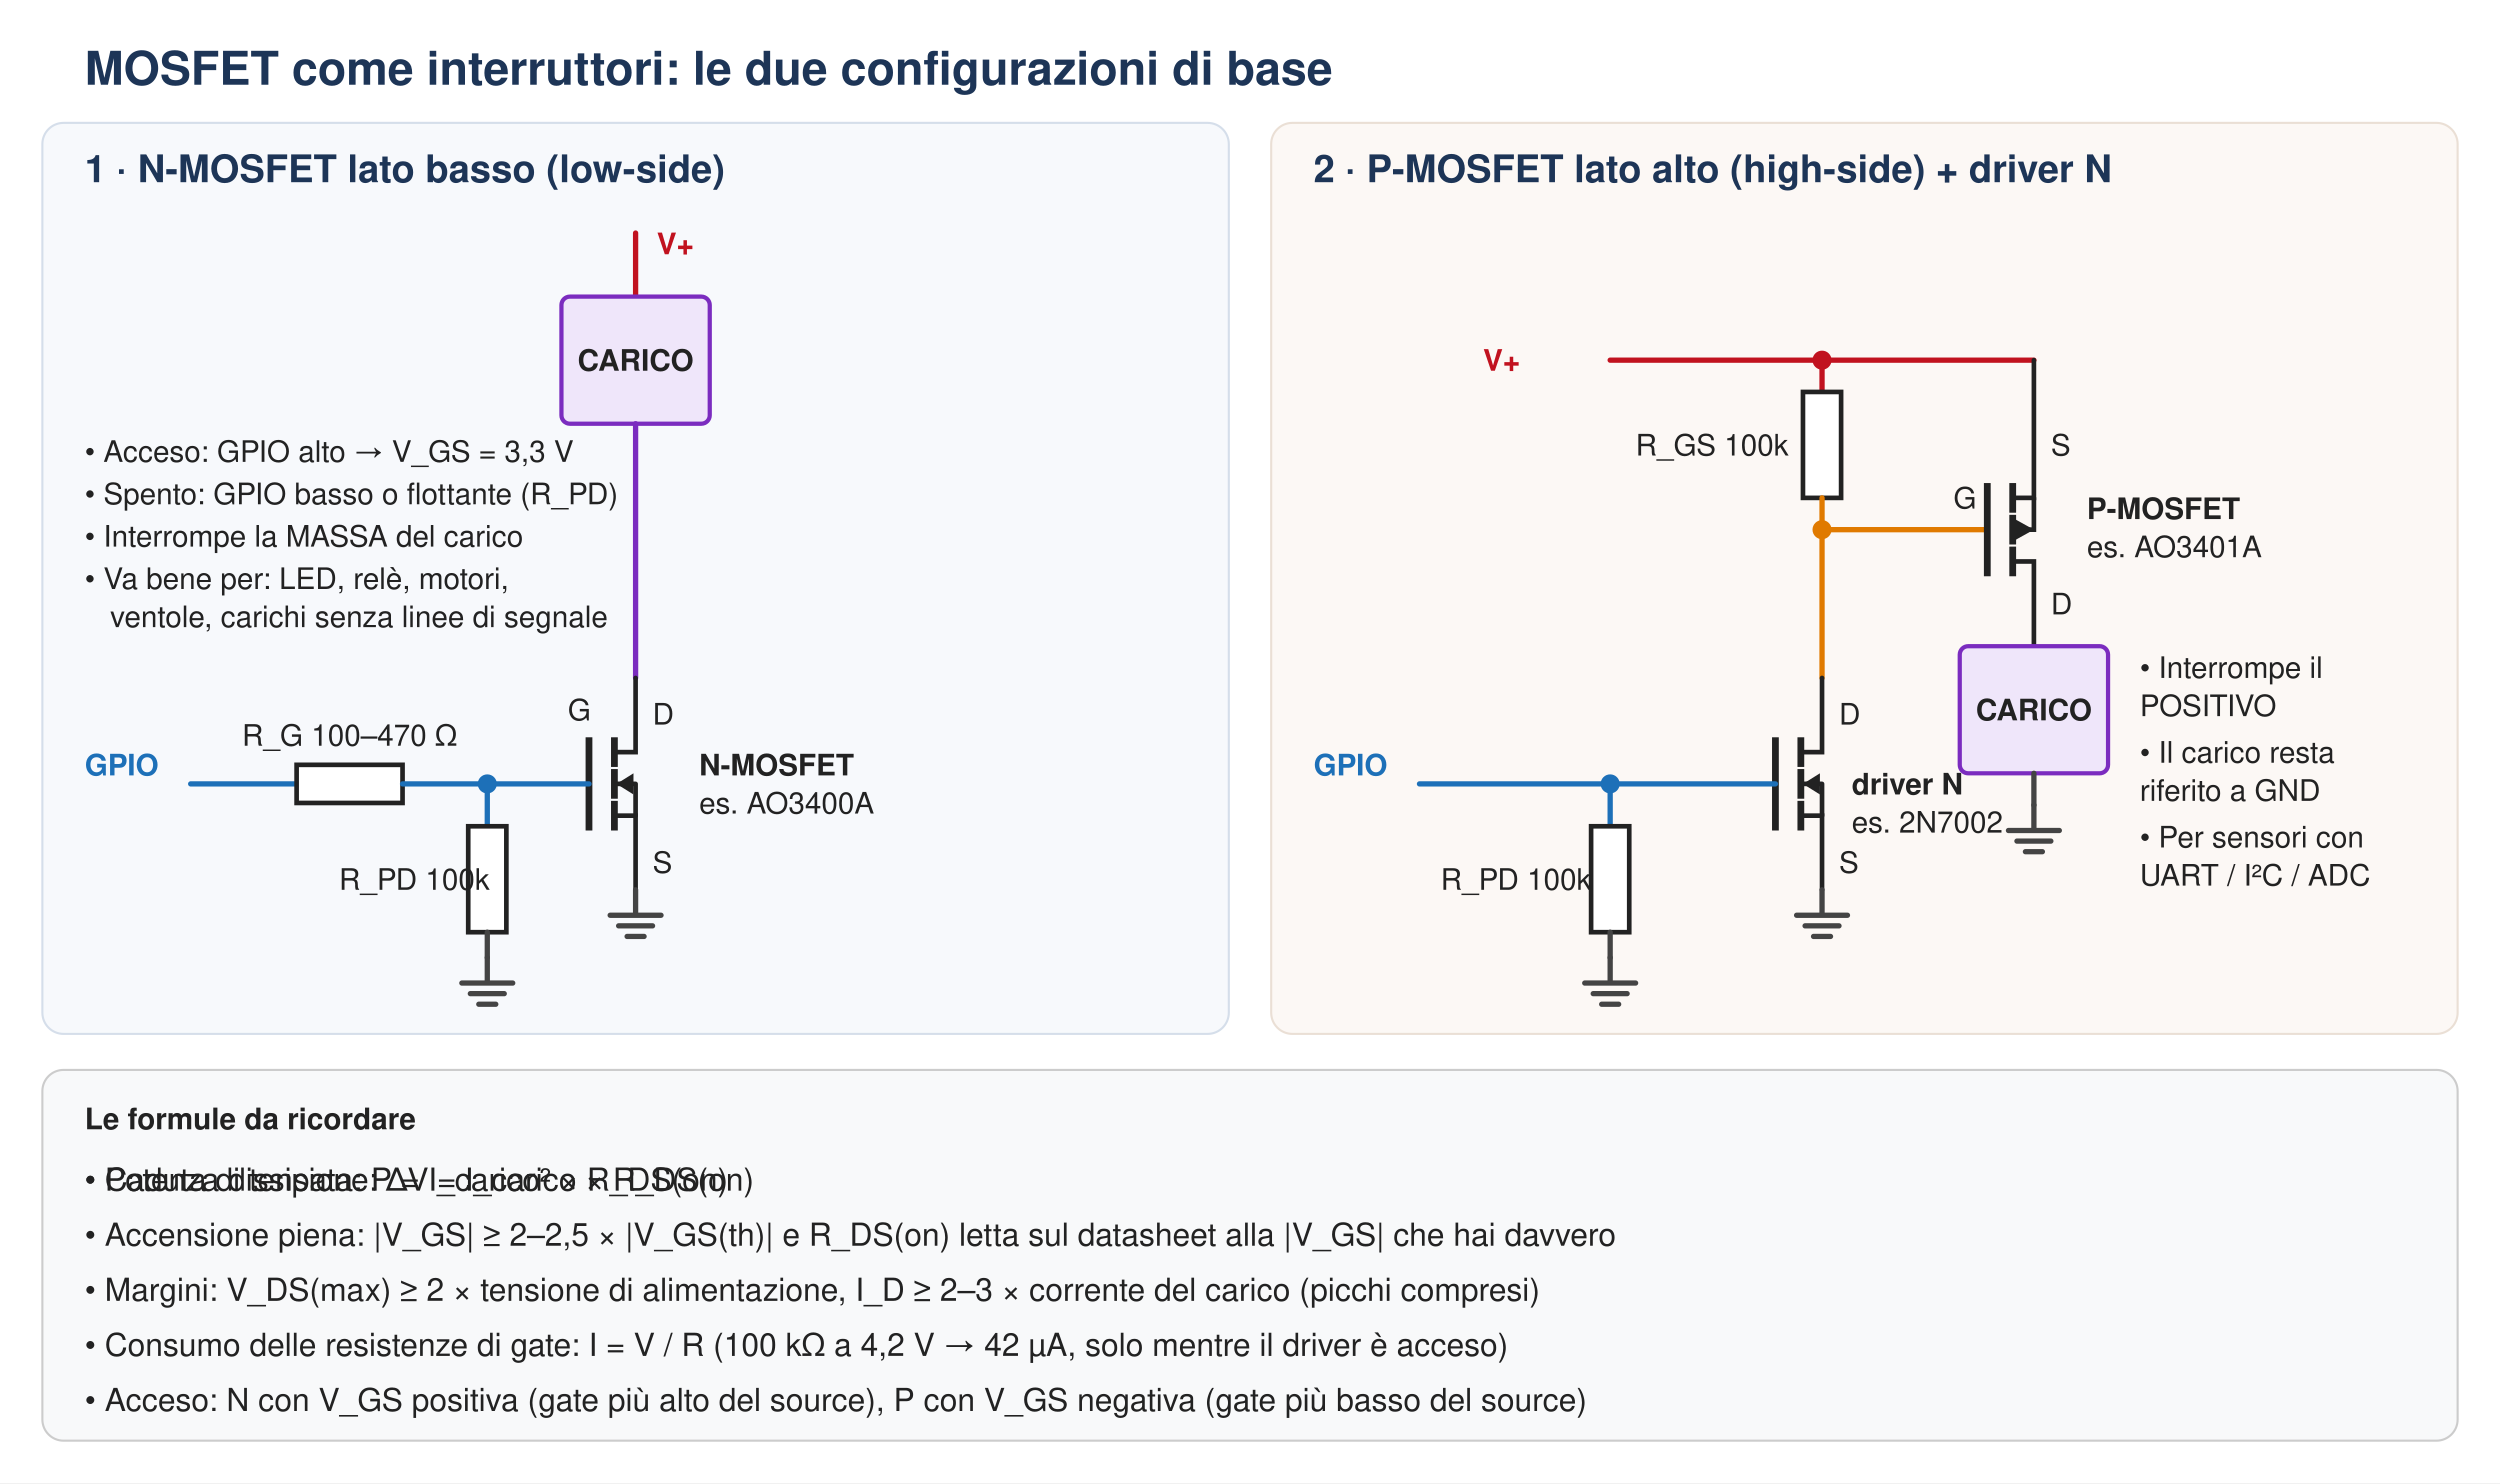
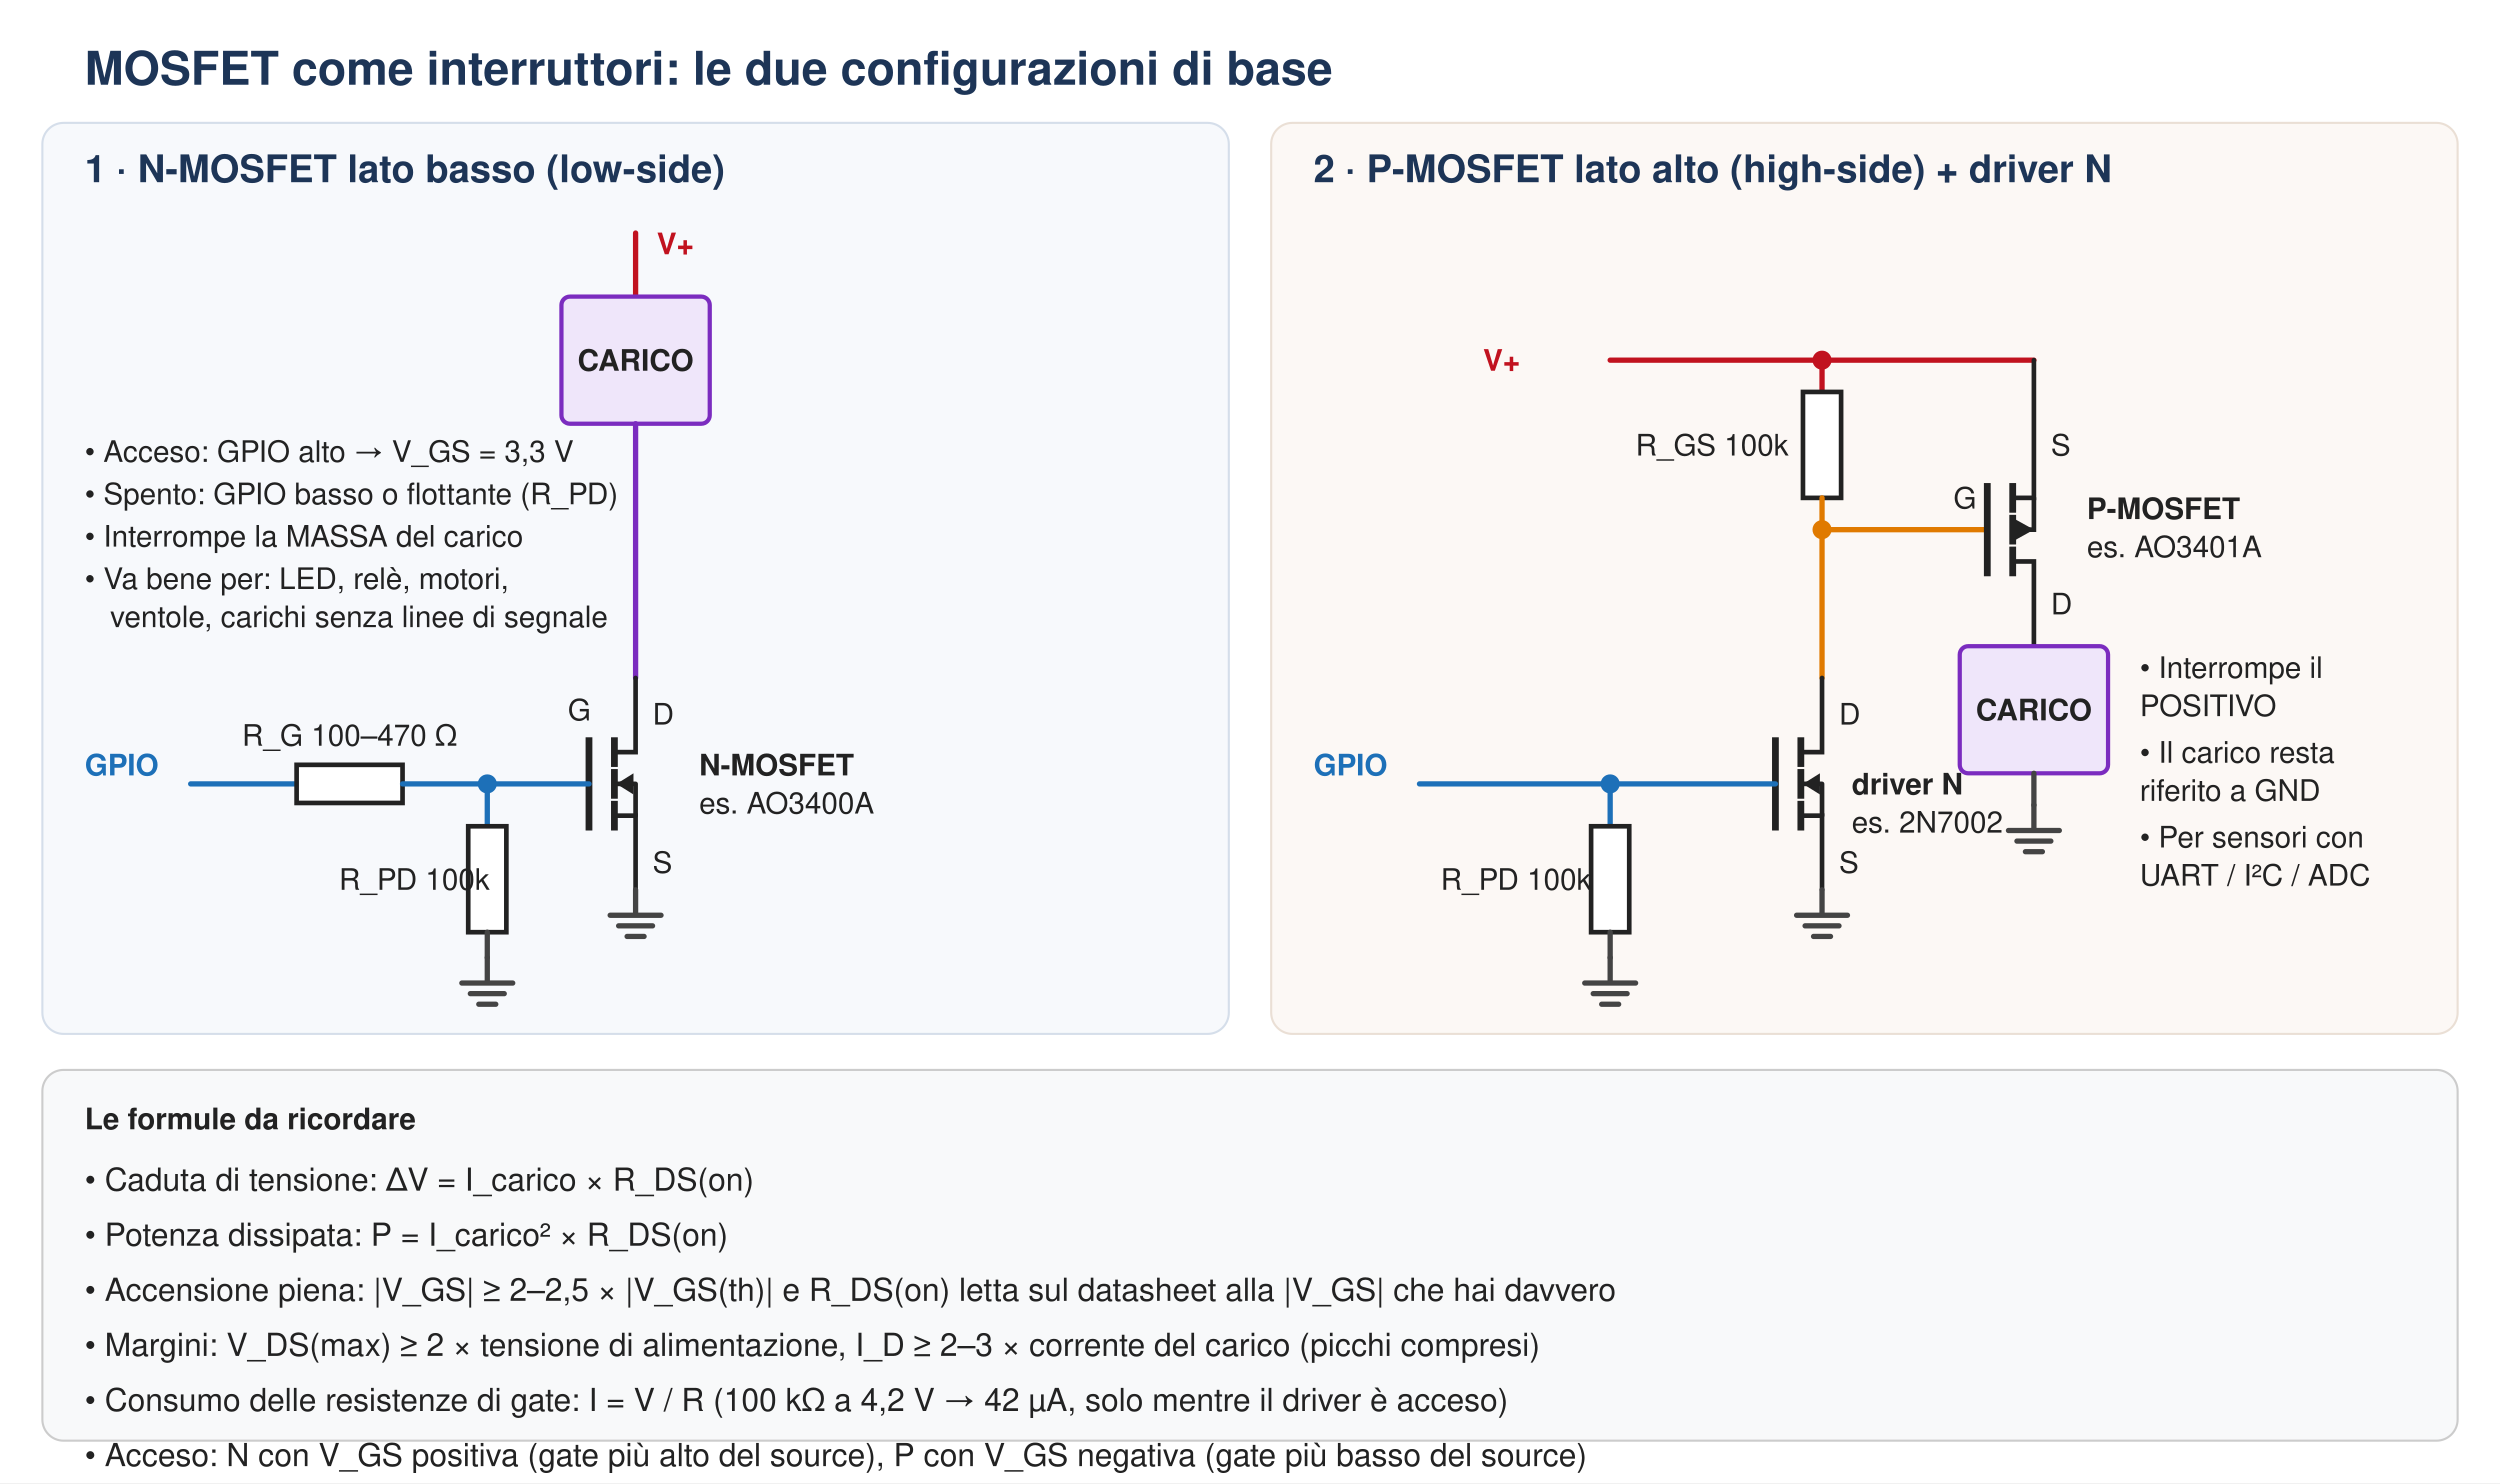
<svg xmlns="http://www.w3.org/2000/svg" viewBox="0 0 1180 700" width="1180" height="700" font-family="Helvetica, Arial, sans-serif">
  <defs>
    <style>
      .w{fill:none;stroke-width:2.5;stroke-linecap:round;stroke-linejoin:round}
      .vp{stroke:#c1121f}.gnd{stroke:#444}.ctl{stroke:#1d70b8}.sw{stroke:#e07a00}.ld{stroke:#7b2cbf}
      .c{fill:none;stroke:#222;stroke-width:2.2;stroke-linecap:round}
      .lbl{font-size:14px;fill:#222}
      .lblb{font-size:14px;fill:#222;font-weight:bold}
      .net{font-size:14px;font-weight:bold}
      .h{font-size:18px;font-weight:bold;fill:#1d3557}
      .leg{font-size:15px;fill:#222}
    </style>
    <g id="gnd">
      <path class="w gnd" d="M0 0V12M-12 12H12M-8 17H8M-4 22H4" />
    </g>
  </defs>
  <rect width="1180" height="700" fill="#ffffff" />
  <text x="40" y="40" font-size="22" font-weight="bold" fill="#1d3557">MOSFET come interruttori: le due configurazioni di base</text>
  <rect x="20" y="58" width="560" height="430" rx="10" fill="#f7f9fc" stroke="#d5deea" />
  <rect x="600" y="58" width="560" height="430" rx="10" fill="#fcf8f5" stroke="#eadfd5" />
  <text x="40" y="86" class="h">1 · N-MOSFET lato basso (low-side)</text>
  <text x="620" y="86" class="h">2 · P-MOSFET lato alto (high-side) + driver N</text>
  <g transform="translate(0,90)">
    <path class="w vp" d="M300 20V50" />
    <text x="310" y="30" class="net" fill="#c1121f">V+</text>
    <rect x="265" y="50" width="70" height="60" rx="4" fill="#efe6fa" stroke="#7b2cbf" stroke-width="2" />
    <text x="300" y="85" text-anchor="middle" class="lblb">CARICO</text>
    <path class="w ld" d="M300 110V230" />
    <path class="c" d="M300 230V265H290" />
    <path class="c" d="M290 295H300V330" />
    <path d="M290 258V272M290 273V287M290 288V302" stroke="#222" stroke-width="3.2" />
    <path d="M278 258V302" stroke="#222" stroke-width="3.2" />
    <path class="c" d="M300 280H290M300 280V295" />
    <polygon points="291,280 299,275 299,285" fill="#222" />
    <text x="308" y="252" class="lbl">D</text>
    <text x="308" y="322" class="lbl">S</text>
    <text x="268" y="250" class="lbl">G</text>
    <text x="330" y="276" class="lblb">N-MOSFET</text>
    <text x="330" y="294" class="lbl">es. AO3400A</text>
    <use href="#gnd" x="300" y="330" />
    <text x="40" y="276" class="net" fill="#1d70b8">GPIO</text>
    <path class="w ctl" d="M90 280H140" />
    <rect x="140" y="271" width="50" height="18" fill="#fff" stroke="#222" stroke-width="2.2" />
    <text x="165" y="262" text-anchor="middle" class="lbl">R_G 100–470 Ω</text>
    <path class="w ctl" d="M190 280H278" />
    <circle cx="230" cy="280" r="4.5" fill="#1d70b8" />
    <path class="w ctl" d="M230 280V300" />
    <rect x="221" y="300" width="18" height="50" fill="#fff" stroke="#222" stroke-width="2.2" />
    <text x="160" y="330" class="lbl">R_PD 100k</text>
    <path class="w gnd" d="M230 350V362" />
    <use href="#gnd" x="230" y="362" />
    <text x="40" y="128" class="lbl">• Acceso: GPIO alto → V_GS = 3,3 V</text>
    <text x="40" y="148" class="lbl">• Spento: GPIO basso o flottante (R_PD)</text>
    <text x="40" y="168" class="lbl">• Interrompe la MASSA del carico</text>
    <text x="40" y="188" class="lbl">• Va bene per: LED, relè, motori,</text>
    <text x="52" y="206" class="lbl">ventole, carichi senza linee di segnale</text>
    <path class="w vp" d="M760 80H960" />
    <text x="700" y="85" class="net" fill="#c1121f">V+</text>
    <circle cx="860" cy="80" r="4.5" fill="#c1121f" />
    <path class="w vp" d="M860 80V95" />
    <rect x="851" y="95" width="18" height="50" fill="#fff" stroke="#222" stroke-width="2.2" />
    <text x="772" y="125" class="lbl">R_GS 100k</text>
    <path class="w sw" d="M860 145V230" />
    <circle cx="860" cy="160" r="4.5" fill="#e07a00" />
    <path class="w sw" d="M860 160H938" />
    <path class="c" d="M960 80V145H950" />
    <path class="c" d="M950 175H960V215" />
    <path d="M950 138V152M950 153V167M950 168V182" stroke="#222" stroke-width="3.2" />
    <path d="M938 138V182" stroke="#222" stroke-width="3.2" />
    <path class="c" d="M950 160H960V145" />
    <polygon points="960,160 951,155 951,165" fill="#222" />
    <text x="968" y="125" class="lbl">S</text>
    <text x="968" y="200" class="lbl">D</text>
    <text x="922" y="150" class="lbl">G</text>
    <text x="985" y="155" class="lblb">P-MOSFET</text>
    <text x="985" y="173" class="lbl">es. AO3401A</text>
    <rect x="925" y="215" width="70" height="60" rx="4" fill="#efe6fa" stroke="#7b2cbf" stroke-width="2" />
    <text x="960" y="250" text-anchor="middle" class="lblb">CARICO</text>
    <path class="w gnd" d="M960 275V290" />
    <use href="#gnd" x="960" y="290" />
    <path class="c" d="M860 230V265H850" />
    <path class="c" d="M850 295H860V330" />
    <path d="M850 258V272M850 273V287M850 288V302" stroke="#222" stroke-width="3.2" />
    <path d="M838 258V302" stroke="#222" stroke-width="3.2" />
    <path class="c" d="M860 280H850M860 280V295" />
    <polygon points="851,280 859,275 859,285" fill="#222" />
    <text x="868" y="252" class="lbl">D</text>
    <text x="868" y="322" class="lbl">S</text>
    <text x="874" y="285" class="lblb">driver N</text>
    <text x="874" y="303" class="lbl">es. 2N7002</text>
    <use href="#gnd" x="860" y="330" />
    <text x="620" y="276" class="net" fill="#1d70b8">GPIO</text>
    <path class="w ctl" d="M670 280H838" />
    <circle cx="760" cy="280" r="4.5" fill="#1d70b8" />
    <path class="w ctl" d="M760 280V300" />
    <rect x="751" y="300" width="18" height="50" fill="#fff" stroke="#222" stroke-width="2.2" />
    <text x="680" y="330" class="lbl">R_PD 100k</text>
    <path class="w gnd" d="M760 350V362" />
    <use href="#gnd" x="760" y="362" />
    <text x="1010" y="230" class="lbl">• Interrompe il</text>
    <text x="1010" y="248" class="lbl">  POSITIVO</text>
    <text x="1010" y="270" class="lbl">• Il carico resta</text>
    <text x="1010" y="288" class="lbl">  riferito a GND</text>
    <text x="1010" y="310" class="lbl">• Per sensori con</text>
    <text x="1010" y="328" class="lbl">  UART / I²C / ADC</text>
  </g>
  <rect x="20" y="505" width="1140" height="175" rx="10" fill="#f8f9fa" stroke="#ccc" />
  <text x="40" y="533" class="lblb" font-size="16">Le formule da ricordare</text>
  <text x="40" y="562" class="leg">• Caduta di tensione:  ΔV = I_carico × R_DS(on)</text>
-   <text x="40" y="562" class="leg">• Potenza dissipata:  P = I_carico² × R_DS(on)</text>
-   <text x="40" y="588" class="leg">• Accensione piena:  |V_GS| ≥ 2–2,5 × |V_GS(th)|  e R_DS(on) letta sul datasheet alla |V_GS| che hai davvero</text>
-   <text x="40" y="614" class="leg">• Margini:  V_DS(max) ≥ 2 × tensione di alimentazione,  I_D ≥ 2–3 × corrente del carico (picchi compresi)</text>
-   <text x="40" y="640" class="leg">• Consumo delle resistenze di gate:  I = V / R  (100 kΩ a 4,2 V → 42 µA, solo mentre il driver è acceso)</text>
-   <text x="40" y="666" class="leg">• Acceso: N con V_GS positiva (gate più alto del source),  P con V_GS negativa (gate più basso del source)</text>
+   <text x="40" y="588" class="leg">• Potenza dissipata:  P = I_carico² × R_DS(on)</text>
+   <text x="40" y="614" class="leg">• Accensione piena:  |V_GS| ≥ 2–2,5 × |V_GS(th)|  e R_DS(on) letta sul datasheet alla |V_GS| che hai davvero</text>
+   <text x="40" y="640" class="leg">• Margini:  V_DS(max) ≥ 2 × tensione di alimentazione,  I_D ≥ 2–3 × corrente del carico (picchi compresi)</text>
+   <text x="40" y="666" class="leg">• Consumo delle resistenze di gate:  I = V / R  (100 kΩ a 4,2 V → 42 µA, solo mentre il driver è acceso)</text>
+   <text x="40" y="692" class="leg">• Acceso: N con V_GS positiva (gate più alto del source),  P con V_GS negativa (gate più basso del source)</text>
</svg>
